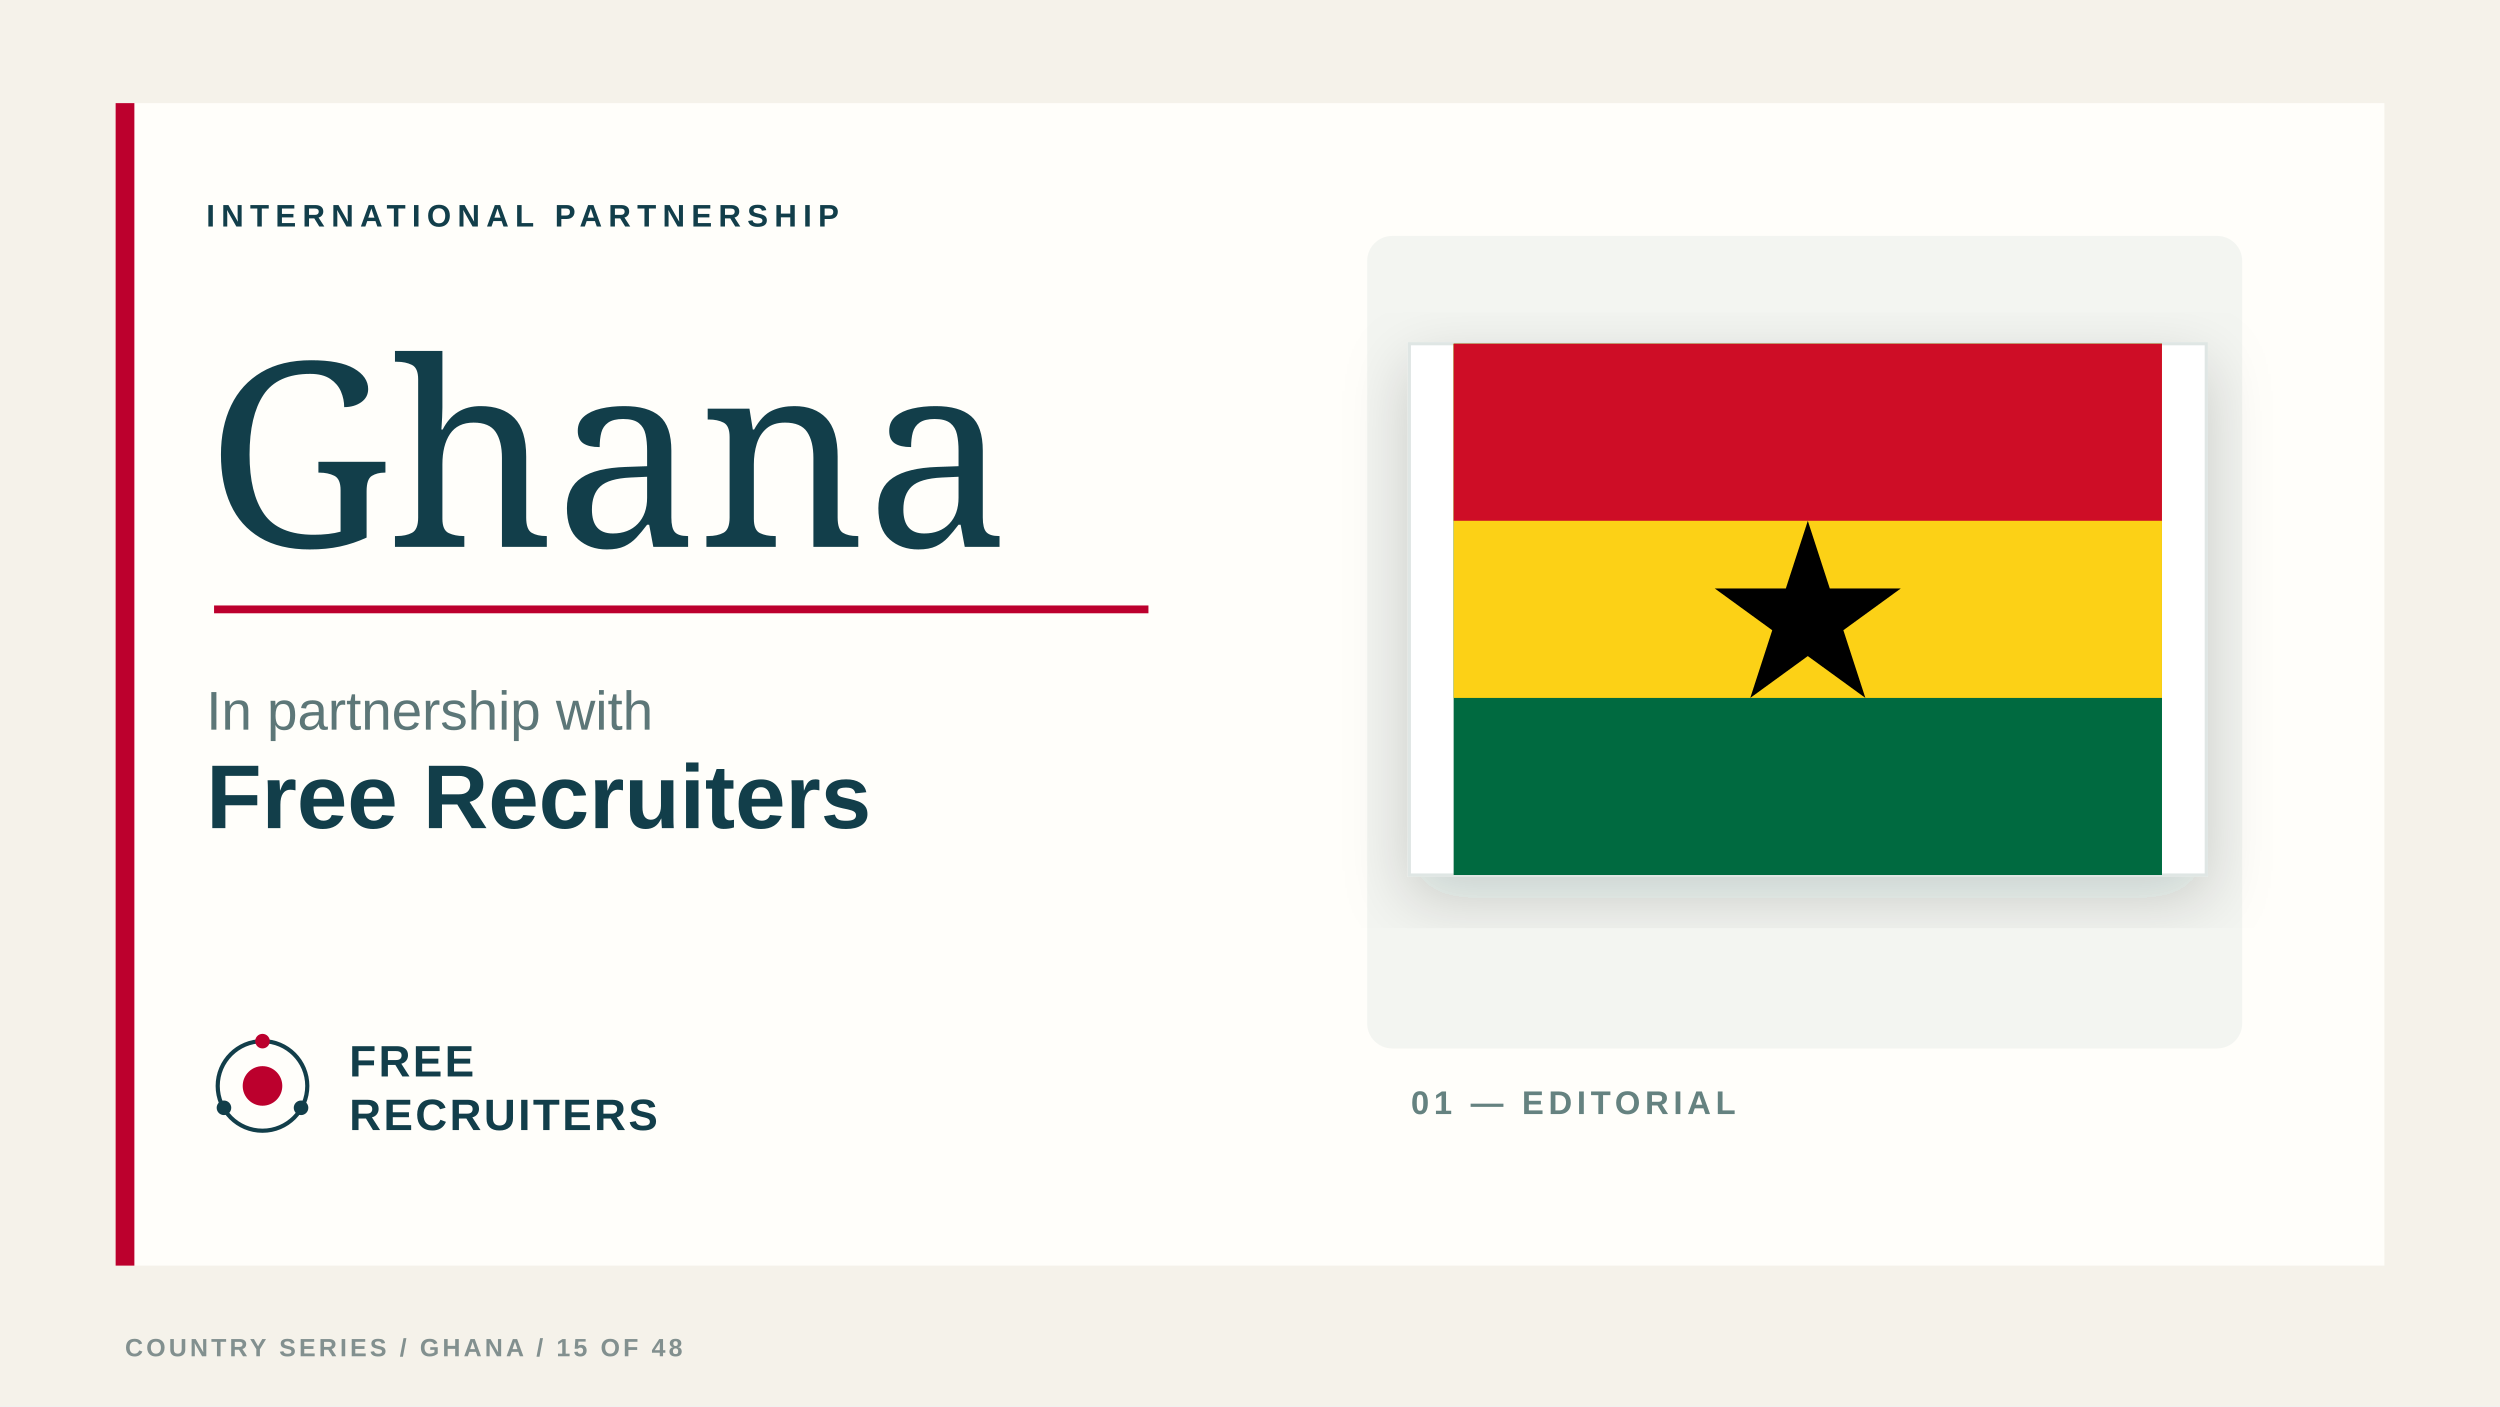
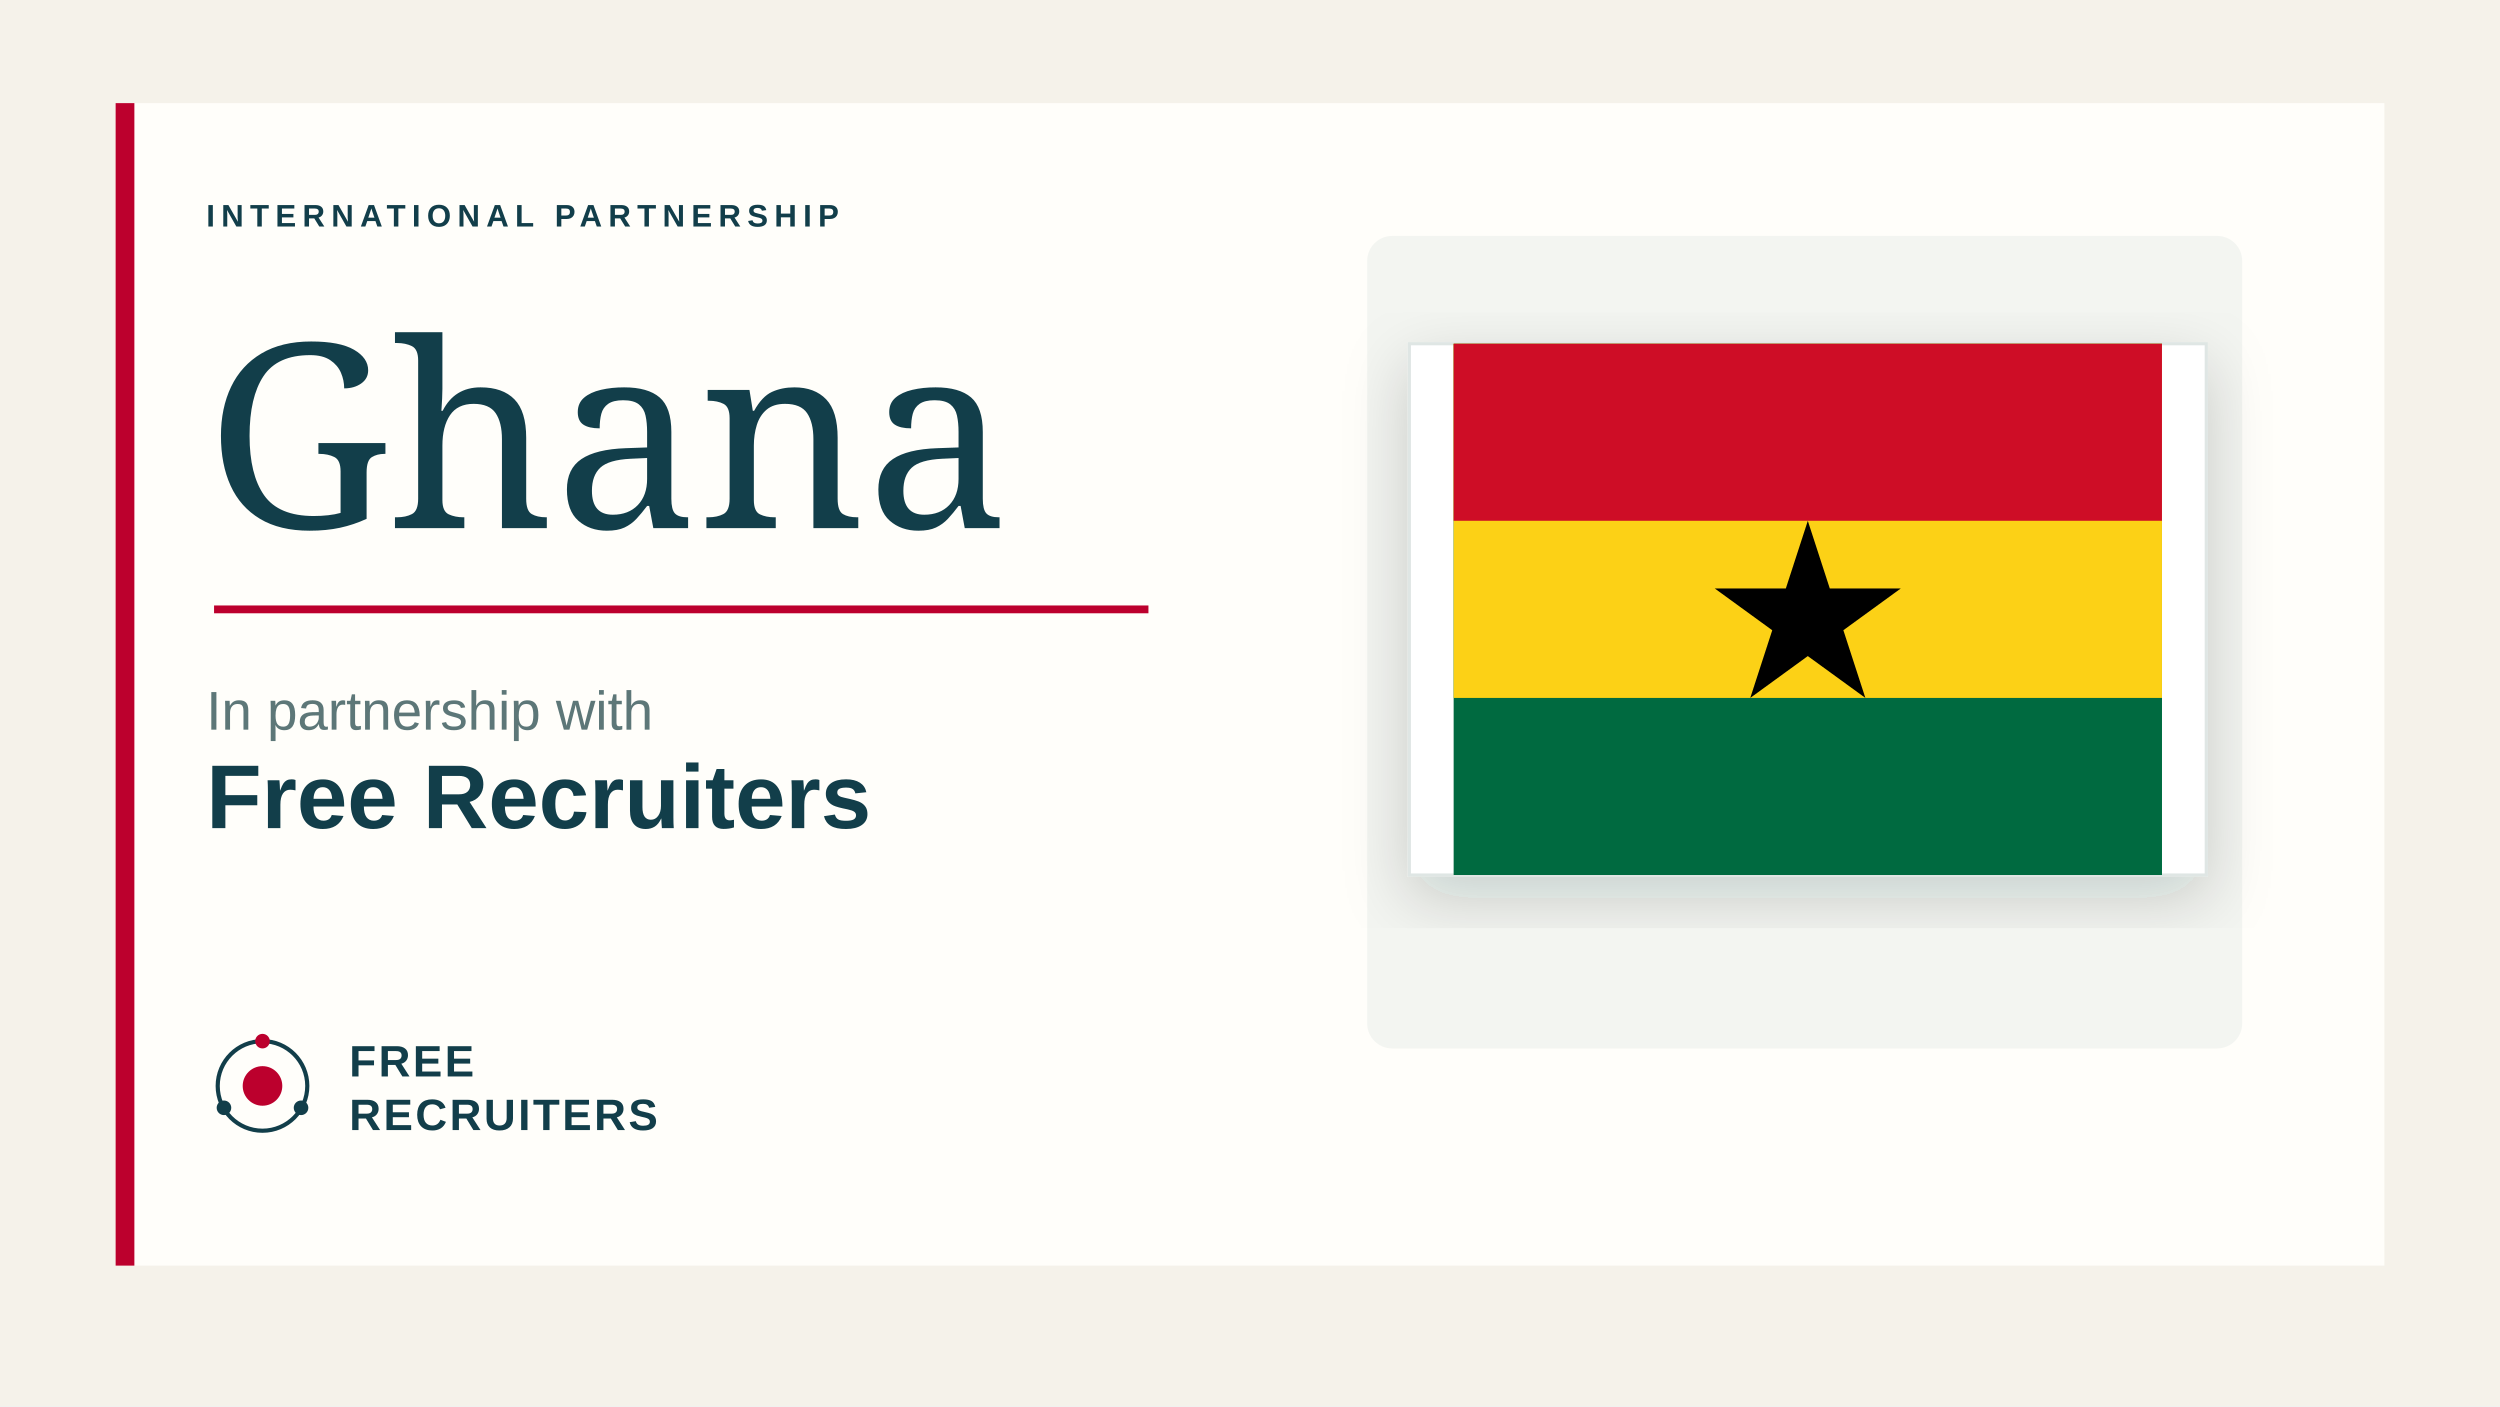
<svg xmlns="http://www.w3.org/2000/svg" width="1600" height="900" viewBox="0 0 1600 900" role="img" aria-label="Ghana in partnership with Free Recruiters — Editorial">
  <defs>
    <filter id="shadow">
      <feDropShadow dx="0" dy="14" stdDeviation="20" flood-color="#081F29" flood-opacity=".18" />
    </filter>
    <linearGradient id="sky" x2="1" y2="1">
      <stop stop-color="#d9f2f0" />
      <stop offset="1" stop-color="#eef4ff" />
    </linearGradient>
  </defs>
  <rect width="1600" height="900" fill="#F5F2EA" />
  <rect x="74" y="66" width="1452" height="744" fill="#FFFEFA" />
  <rect x="74" y="66" width="12" height="744" fill="#BC002D" />
  <text x="132" y="145" text-anchor="start" font-family="Arial, sans-serif" font-size="20" font-weight="700" letter-spacing="4" fill="#123E4A">INTERNATIONAL PARTNERSHIP</text>
-   <text x="132" y="350" text-anchor="start" font-family="Georgia,serif" font-size="165" font-weight="400" letter-spacing="0" fill="#123E4A">Ghana</text>
+   <text x="132" y="338" text-anchor="start" font-family="Georgia,serif" font-size="165" font-weight="400" letter-spacing="0" fill="#123E4A">Ghana</text>
  <path d="M137 390H735" stroke="#BC002D" stroke-width="5" />
  <text x="132" y="467" text-anchor="start" font-family="Arial, sans-serif" font-size="35" font-weight="400" letter-spacing="0" fill="#5D7778">In partnership with</text>
  <text x="132" y="530" text-anchor="start" font-family="Arial, sans-serif" font-size="58" font-weight="700" letter-spacing="0" fill="#123E4A">Free Recruiters</text>
  <g transform="translate(132 659) scale(0.666667)">
    <circle cx="54" cy="54" r="43" fill="none" stroke="#123E4A" stroke-width="4" />
    <circle cx="54" cy="54" r="19" fill="#BC002D" />
    <circle cx="54" cy="11" r="7" fill="#BC002D" />
    <circle cx="91" cy="75" r="7" fill="#123E4A" />
    <circle cx="17" cy="75" r="7" fill="#123E4A" />
  </g>
  <g font-family="Arial, sans-serif" font-weight="800" fill="#123E4A">
    <text x="223.52" y="688.92" font-size="28.16" letter-spacing="1.6">FREE</text>
    <text x="223.52" y="723.24" font-size="28.16" letter-spacing="1.6">RECRUITERS</text>
  </g>
  <rect x="875" y="151" width="560" height="520" rx="16" fill="#F3F5F1" />
  <g filter="url(#shadow)">
    <rect x="902" y="220" width="510" height="340" fill="#fff" stroke="#dfe6e4" stroke-width="2" />
    <svg id="flag-icons-gh" viewBox="0 0 640 480" x="902" y="220" width="510" height="340" preserveAspectRatio="xMidYMid meet">
      <path fill="#006b3f" d="M0 0h640v480H0z" />
      <path fill="#fcd116" d="M0 0h640v320H0z" />
      <path fill="#ce1126" d="M0 0h640v160H0z" />
      <path fill="#000001" d="m320 160 52 160-136.1-98.9H404L268 320z" />
    </svg>
  </g>
-   <text x="903" y="713" text-anchor="start" font-family="Arial, sans-serif" font-size="21" font-weight="700" letter-spacing="3" fill="#658280">01 — EDITORIAL</text>
-   <text x="80" y="868" text-anchor="start" font-family="Arial, sans-serif" font-size="16" font-weight="700" letter-spacing="2" fill="#82908F">COUNTRY SERIES  /  GHANA  /  15 OF 48</text>
</svg>
